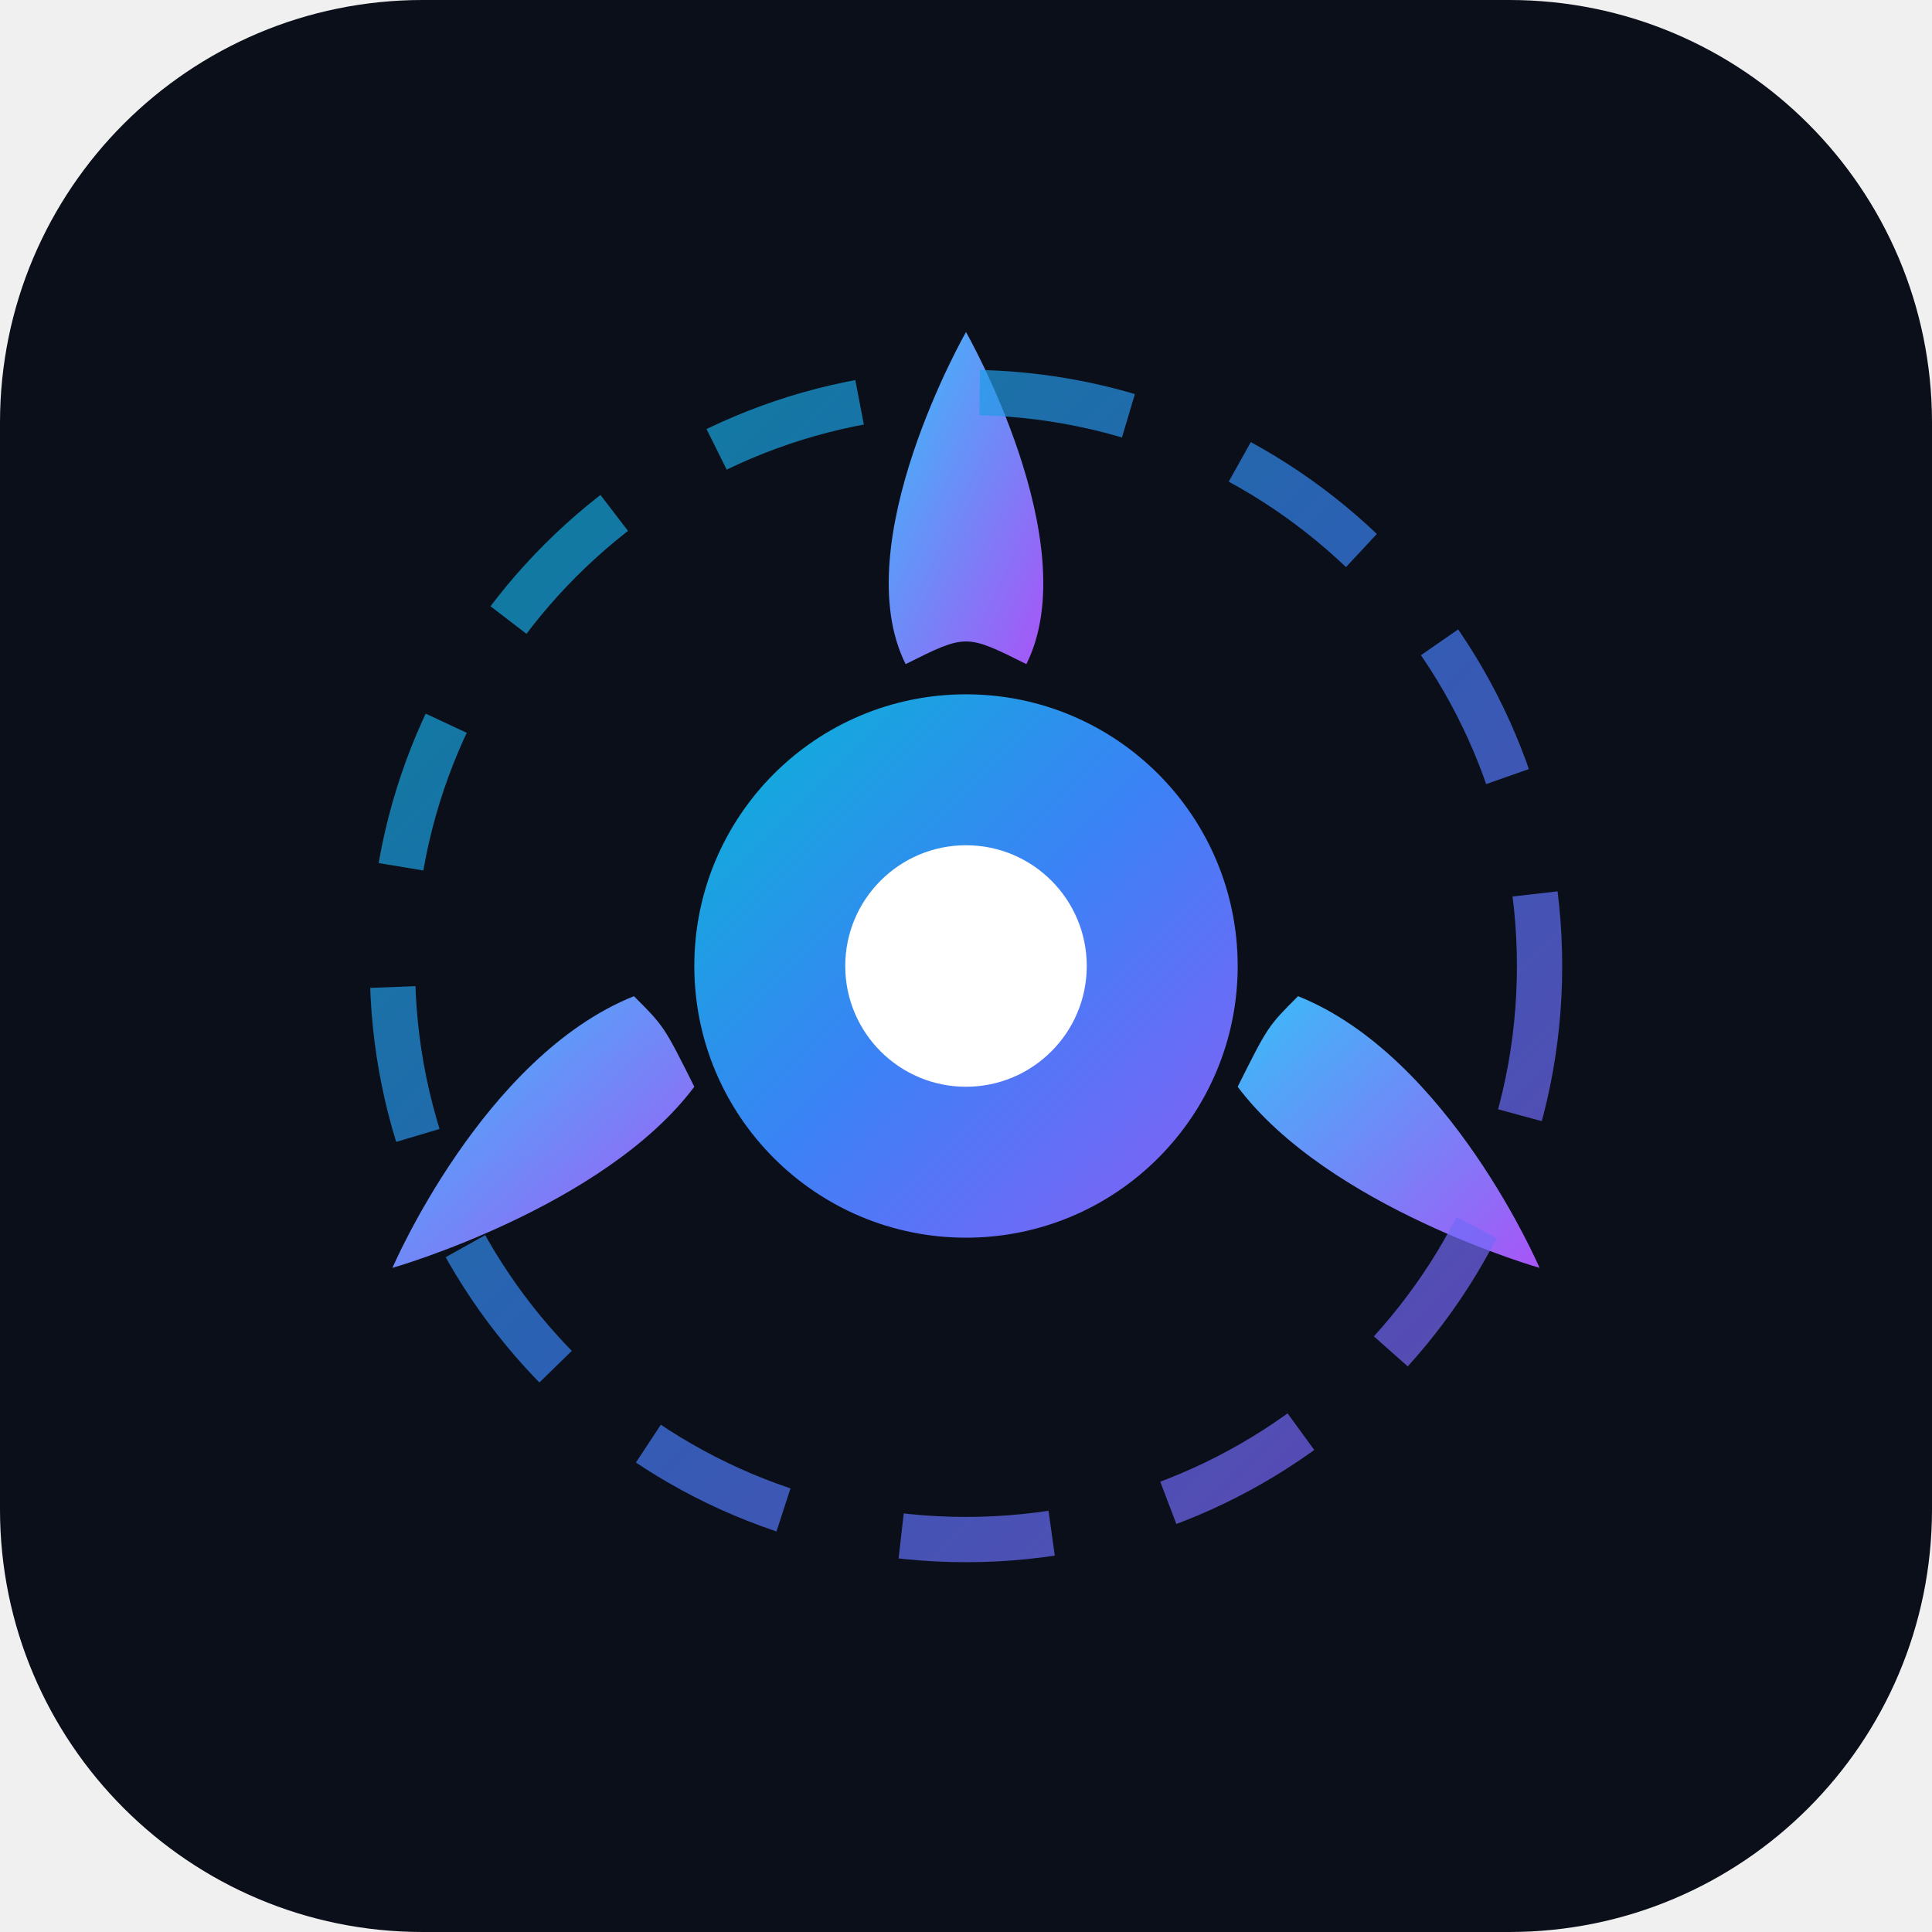
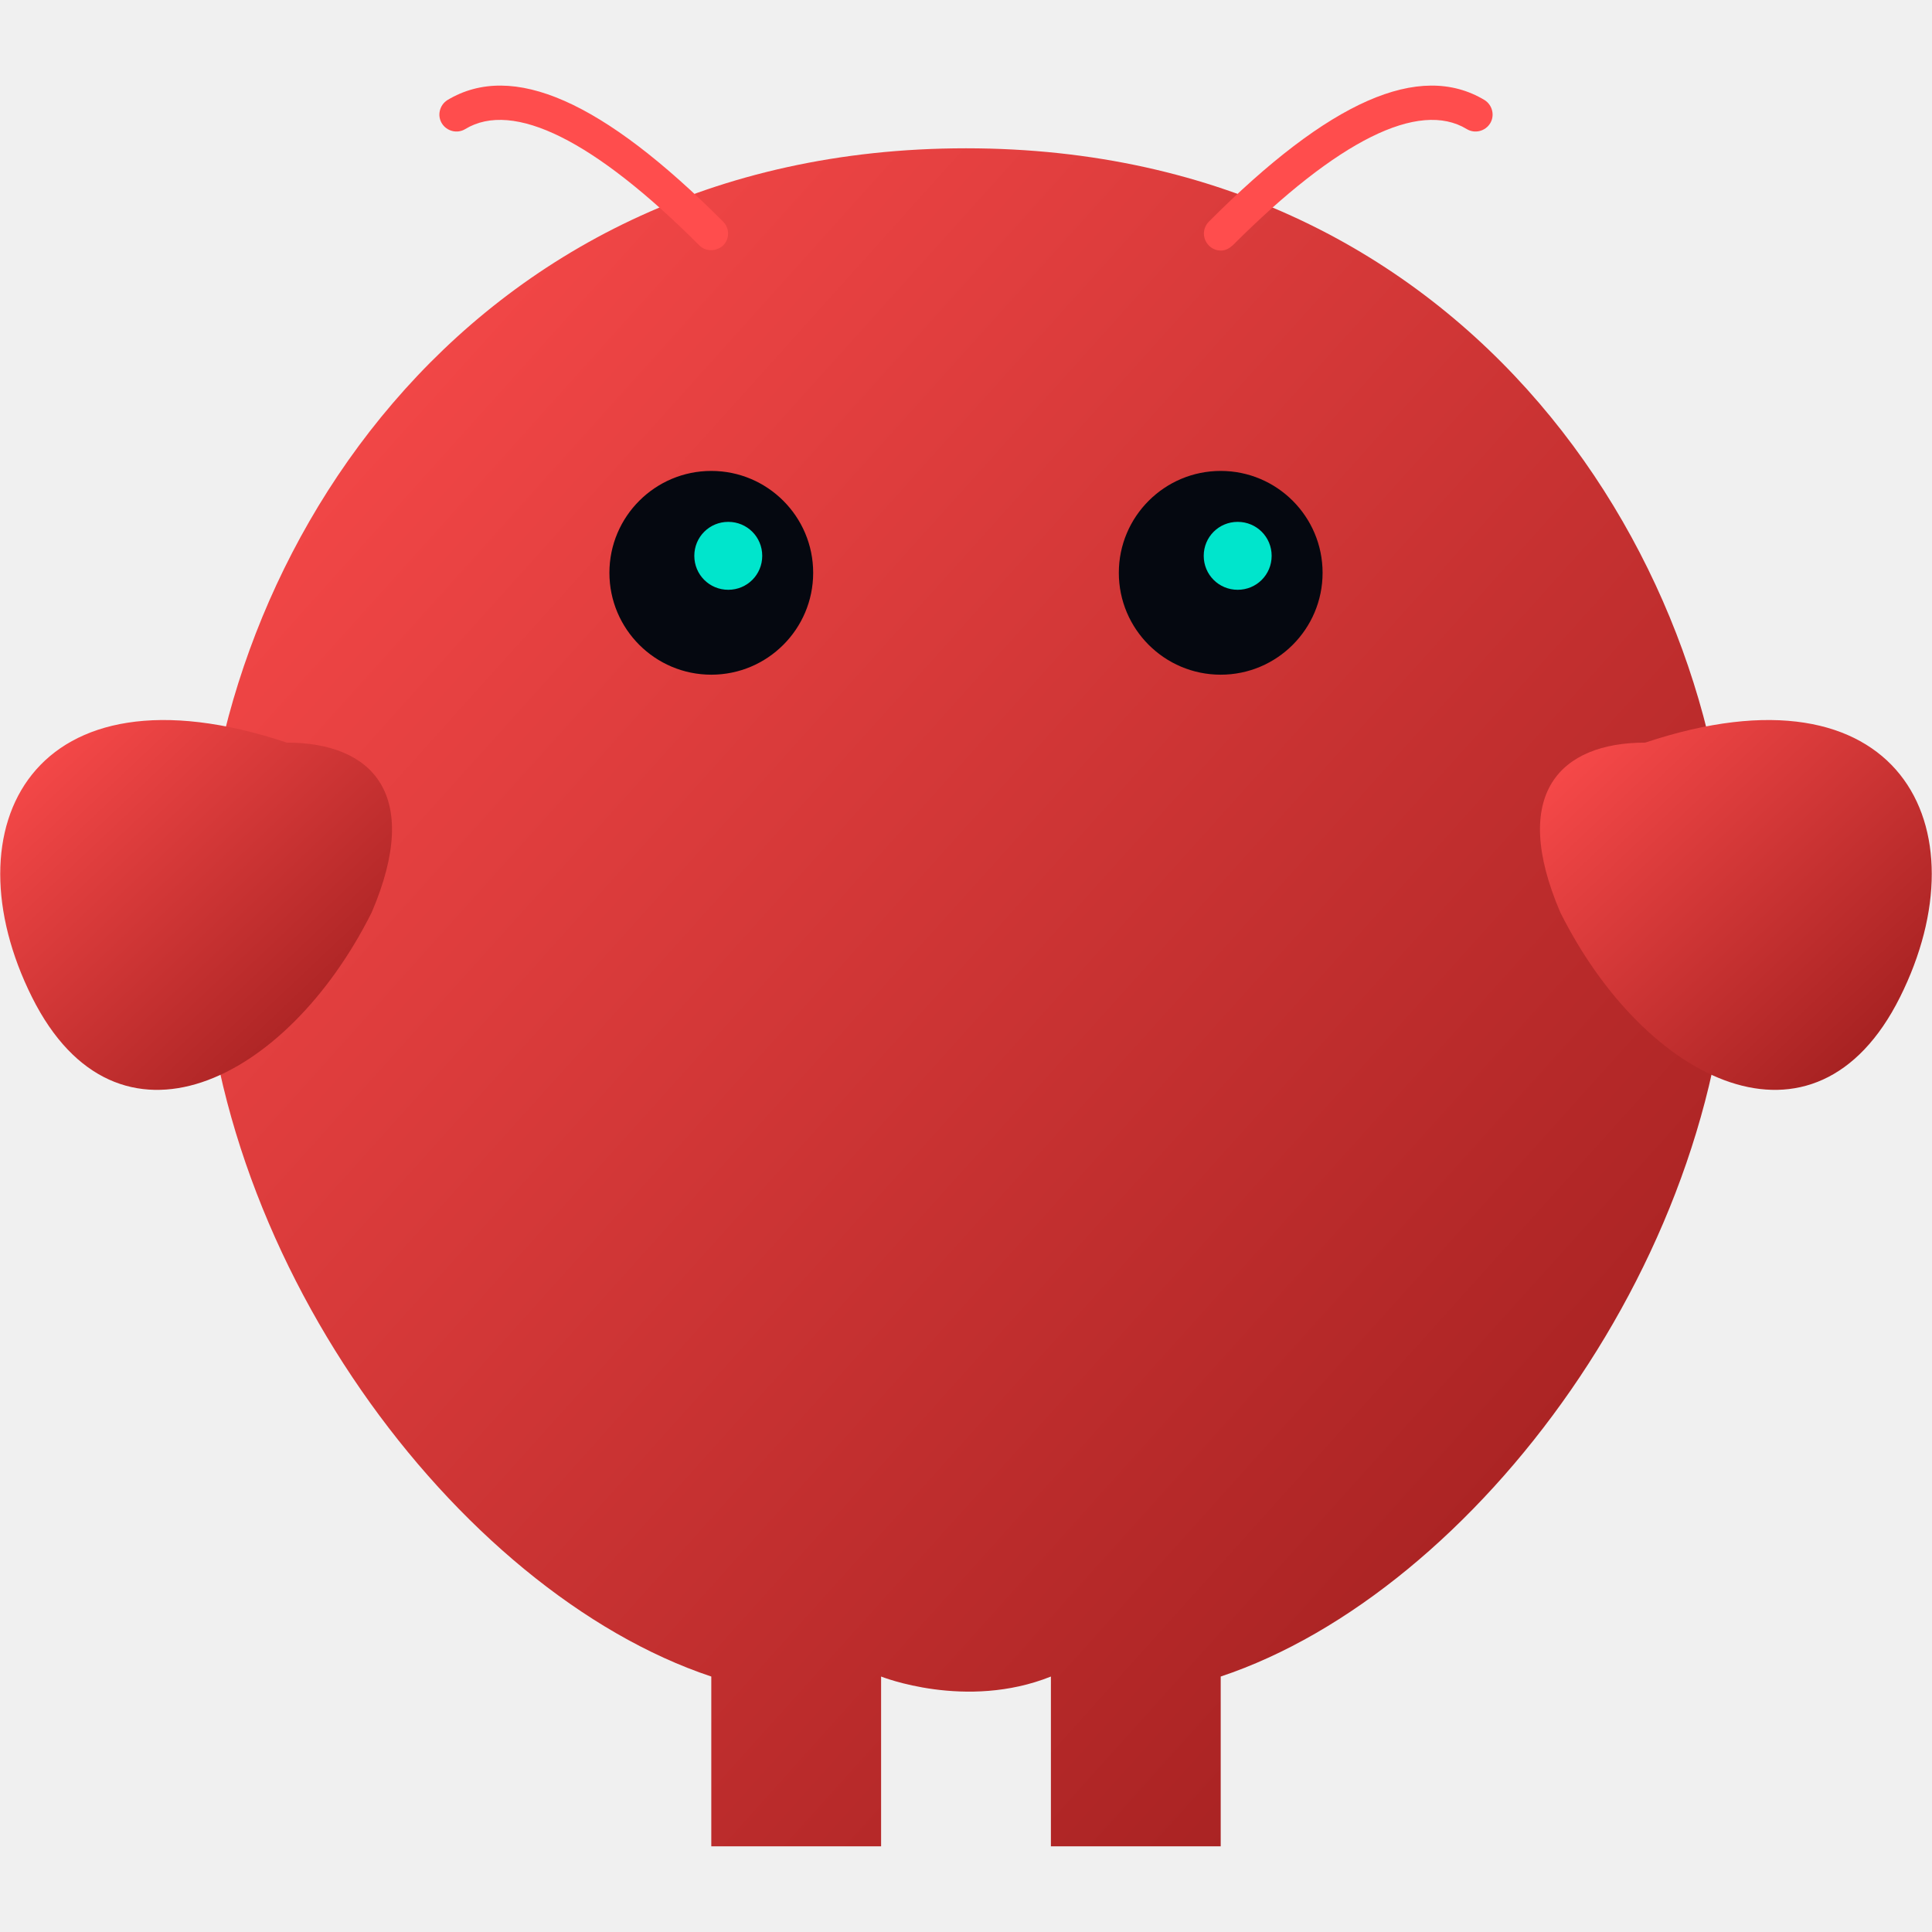
- <svg xmlns="http://www.w3.org/2000/svg" viewBox="0 0 128 128" width="128" height="128">
-   <defs>
-     <linearGradient id="claw-grad" x1="0%" y1="0%" x2="100%" y2="100%">
-       <stop offset="0%" stop-color="#06B6D4" />
-       <stop offset="50%" stop-color="#3B82F6" />
-       <stop offset="100%" stop-color="#8B5CF6" />
-     </linearGradient>
-     <linearGradient id="claw-glow" x1="0%" y1="0%" x2="100%" y2="100%">
-       <stop offset="0%" stop-color="#38BDF8" />
-       <stop offset="100%" stop-color="#A855F7" />
-     </linearGradient>
-   </defs>
-   <rect width="128" height="128" rx="28" fill="#0B0F19" />
-   <circle cx="64" cy="64" r="18" fill="url(#claw-grad)" />
-   <circle cx="64" cy="64" r="8" fill="#FFFFFF" />
-   <path d="M64 22 C64 22 56 36 60 44 C64 42 64 42 68 44 C72 36 64 22 64 22 Z" fill="url(#claw-glow)" />
-   <path d="M26 84 C26 84 40 80 46 72 C44 68 44 68 42 66 C32 70 26 84 26 84 Z" fill="url(#claw-glow)" />
-   <path d="M102 84 C102 84 88 80 82 72 C84 68 84 68 86 66 C96 70 102 84 102 84 Z" fill="url(#claw-glow)" />
-   <circle cx="64" cy="64" r="38" fill="none" stroke="url(#claw-grad)" stroke-width="3" stroke-dasharray="10 8" opacity="0.7" />
+ <svg xmlns="http://www.w3.org/2000/svg" xml:space="preserve" viewBox="0 0 512 512">
+   <linearGradient id="moltbot_svg__a" x1="-694.696" x2="-690.195" y1="793.943" y2="789.442" gradientTransform="matrix(90 0 0 -100 62582 79427)" gradientUnits="userSpaceOnUse">
+     <stop offset="0" style="stop-color:#ff4d4d" />
+     <stop offset="1" style="stop-color:#991b1b" />
+   </linearGradient>
+   <path d="M256 39.3c-135 0-202.5 112.5-202.5 202.5s67.5 180 135 202.5v45h45v-45s22.5 9 45 0v45h45v-45c67.5-22.5 135-112.5 135-202.5S391 39.3 256 39.3" style="fill:url(#moltbot_svg__a)" />
+   <linearGradient id="moltbot_svg__b" x1="-672.565" x2="-668.064" y1="777.351" y2="772.849" gradientTransform="matrix(23.0719 0 0 -21.7808 15519.697 17119.95)" gradientUnits="userSpaceOnUse">
+     <stop offset="0" style="stop-color:#ff4d4d" />
+     <stop offset="1" style="stop-color:#991b1b" />
+   </linearGradient>
+   <path d="M76 196.8c-67.5-22.5-90 22.5-67.5 67.5s67.5 22.5 90-22.5c13.5-31.5 0-45-22.5-45" style="fill:url(#moltbot_svg__b)" />
+   <linearGradient id="moltbot_svg__c" x1="-658.669" x2="-654.168" y1="777.486" y2="772.985" gradientTransform="matrix(23.0719 0 0 -21.7808 15610.38 17119.95)" gradientUnits="userSpaceOnUse">
+     <stop offset="0" style="stop-color:#ff4d4d" />
+     <stop offset="1" style="stop-color:#991b1b" />
+   </linearGradient>
+   <path d="M436 196.8c67.5-22.5 90 22.5 67.5 67.5s-67.5 22.5-90-22.5c-13.5-31.5 0-45 22.5-45" style="fill:url(#moltbot_svg__c)" />
+   <path d="M188.5 66.3c-1.2 0-2.3-.4-3.2-1.3-27.8-27.8-49.3-38.5-62-30.8-2.1 1.3-4.9.6-6.2-1.5s-.6-4.9 1.5-6.2c17.2-10.3 41.1.2 73 32.2 1.8 1.8 1.8 4.6 0 6.4-.8.7-2 1.2-3.1 1.2M326.7 65c27.8-27.8 49.3-38.5 62-30.8 2.1 1.3 4.9.6 6.2-1.5s.6-4.9-1.5-6.2c-17.2-10.3-41.1.2-73 32.2-1.8 1.8-1.8 4.6 0 6.4.9.9 2 1.3 3.2 1.3s2.2-.6 3.1-1.4" style="fill:#ff4d4d" />
+   <path d="M188.5 124.8c14.9 0 27 12.1 27 27s-12.1 27-27 27-27-12.1-27-27 12.1-27 27-27m135 0c14.9 0 27 12.1 27 27s-12.1 27-27 27-27-12.1-27-27 12.1-27 27-27" style="fill:#050810" />
+   <path d="M193 138.3c5 0 9 4 9 9s-4 9-9 9-9-4-9-9 4-9 9-9m135 0c5 0 9 4 9 9s-4 9-9 9-9-4-9-9 4-9 9-9" style="fill:#00e5cc" />
</svg>
